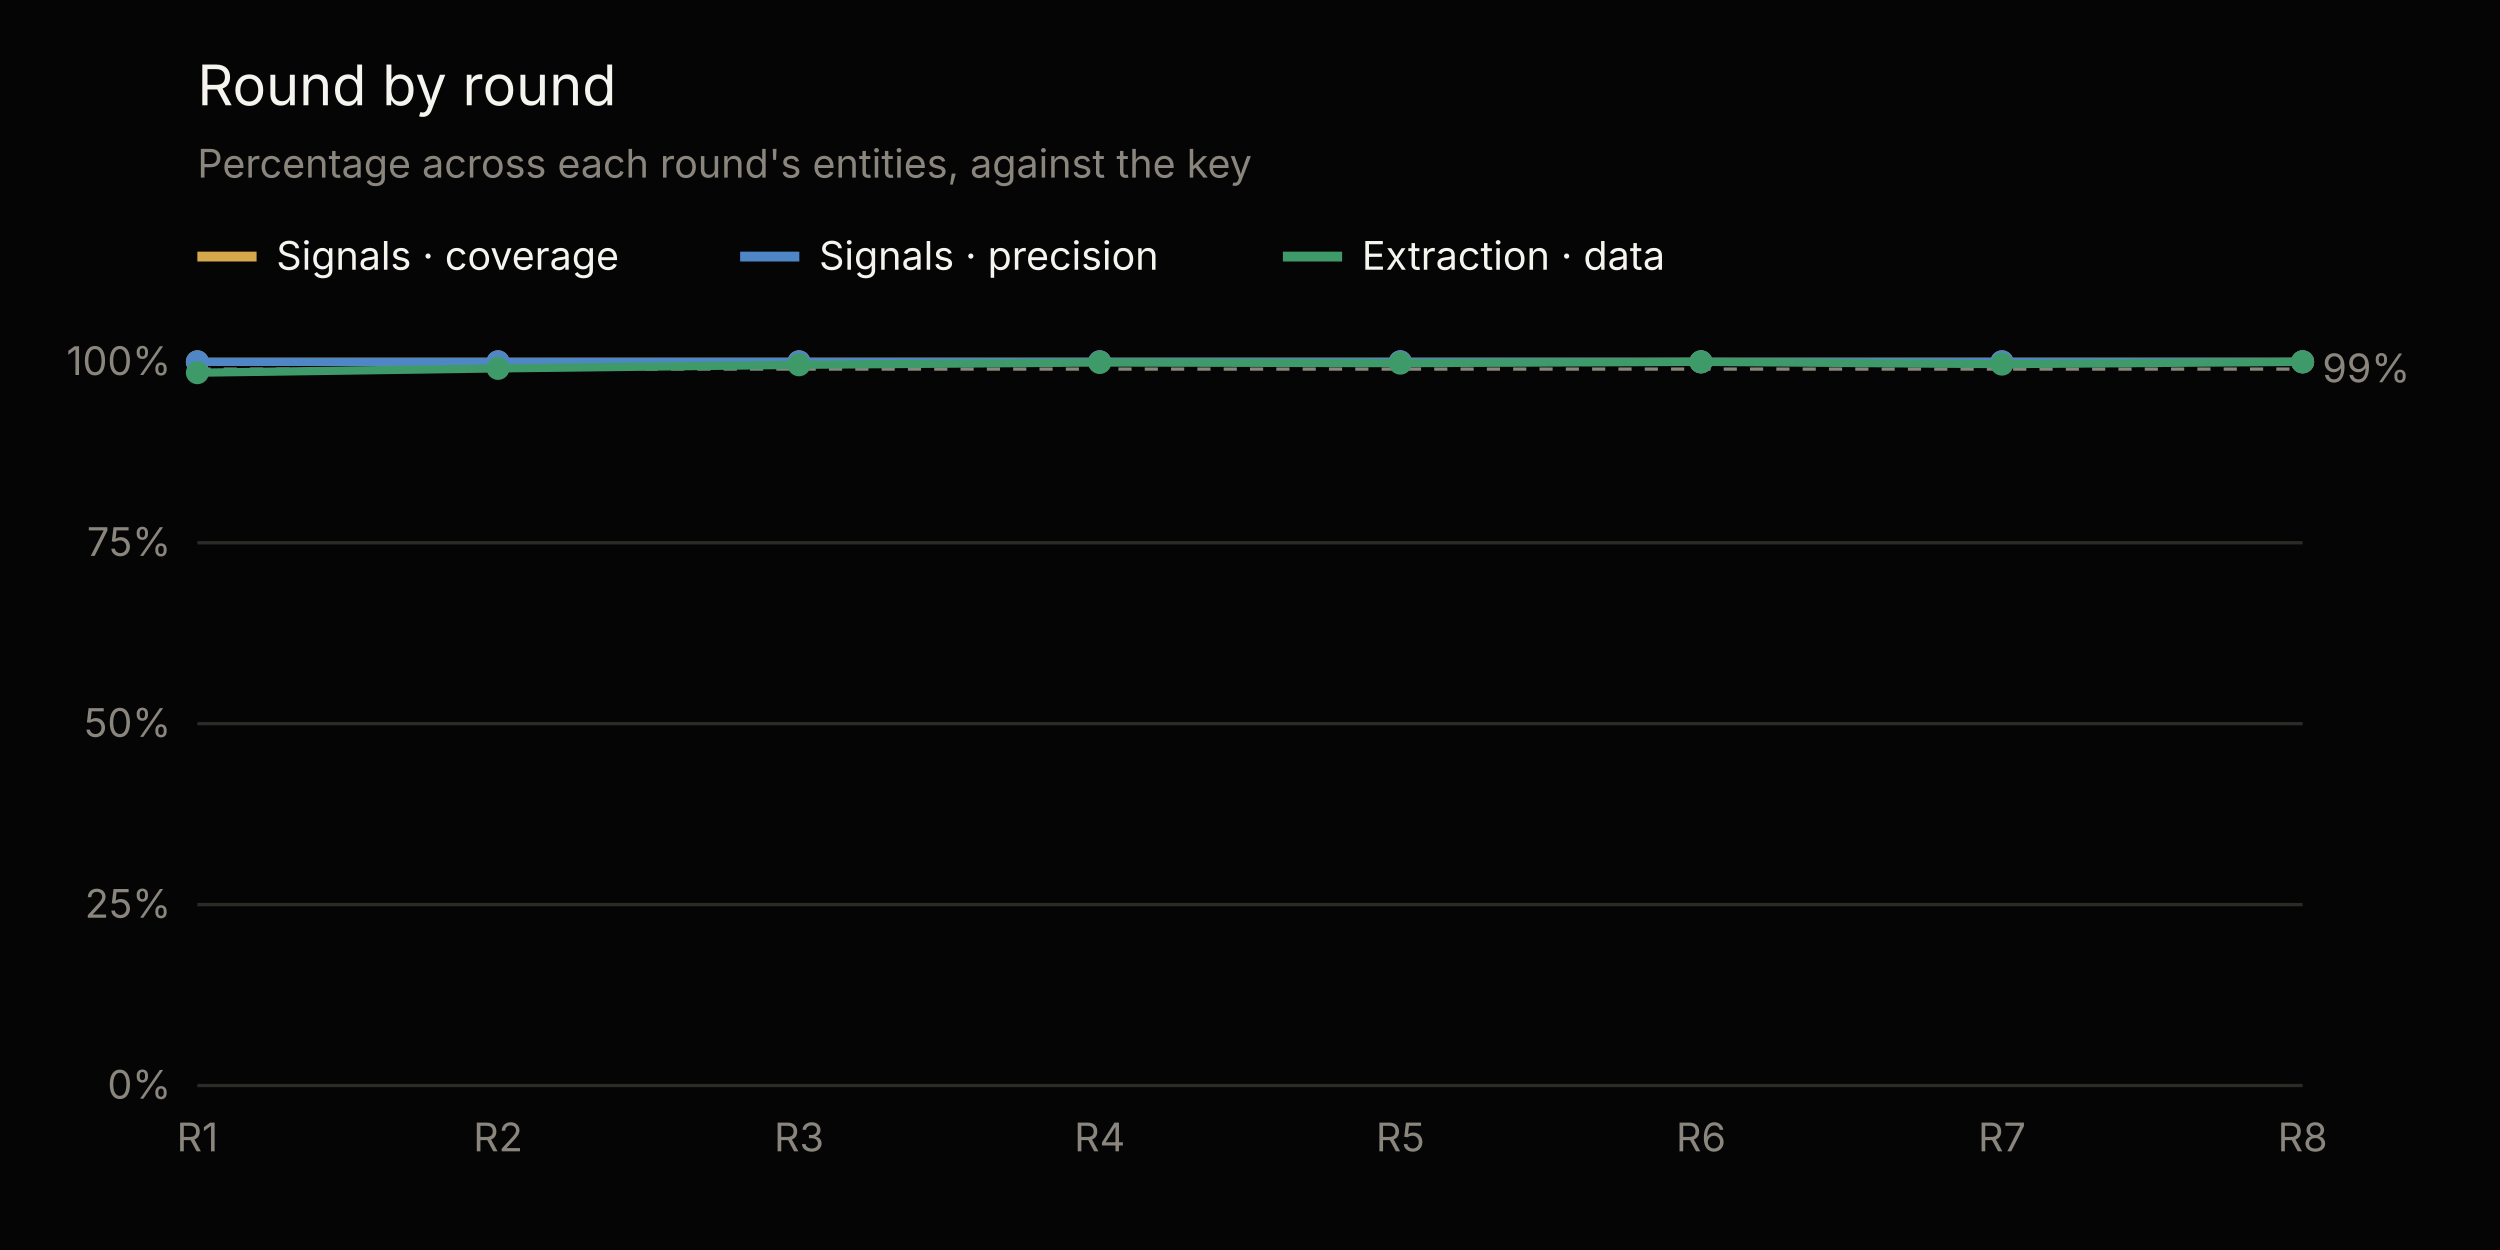
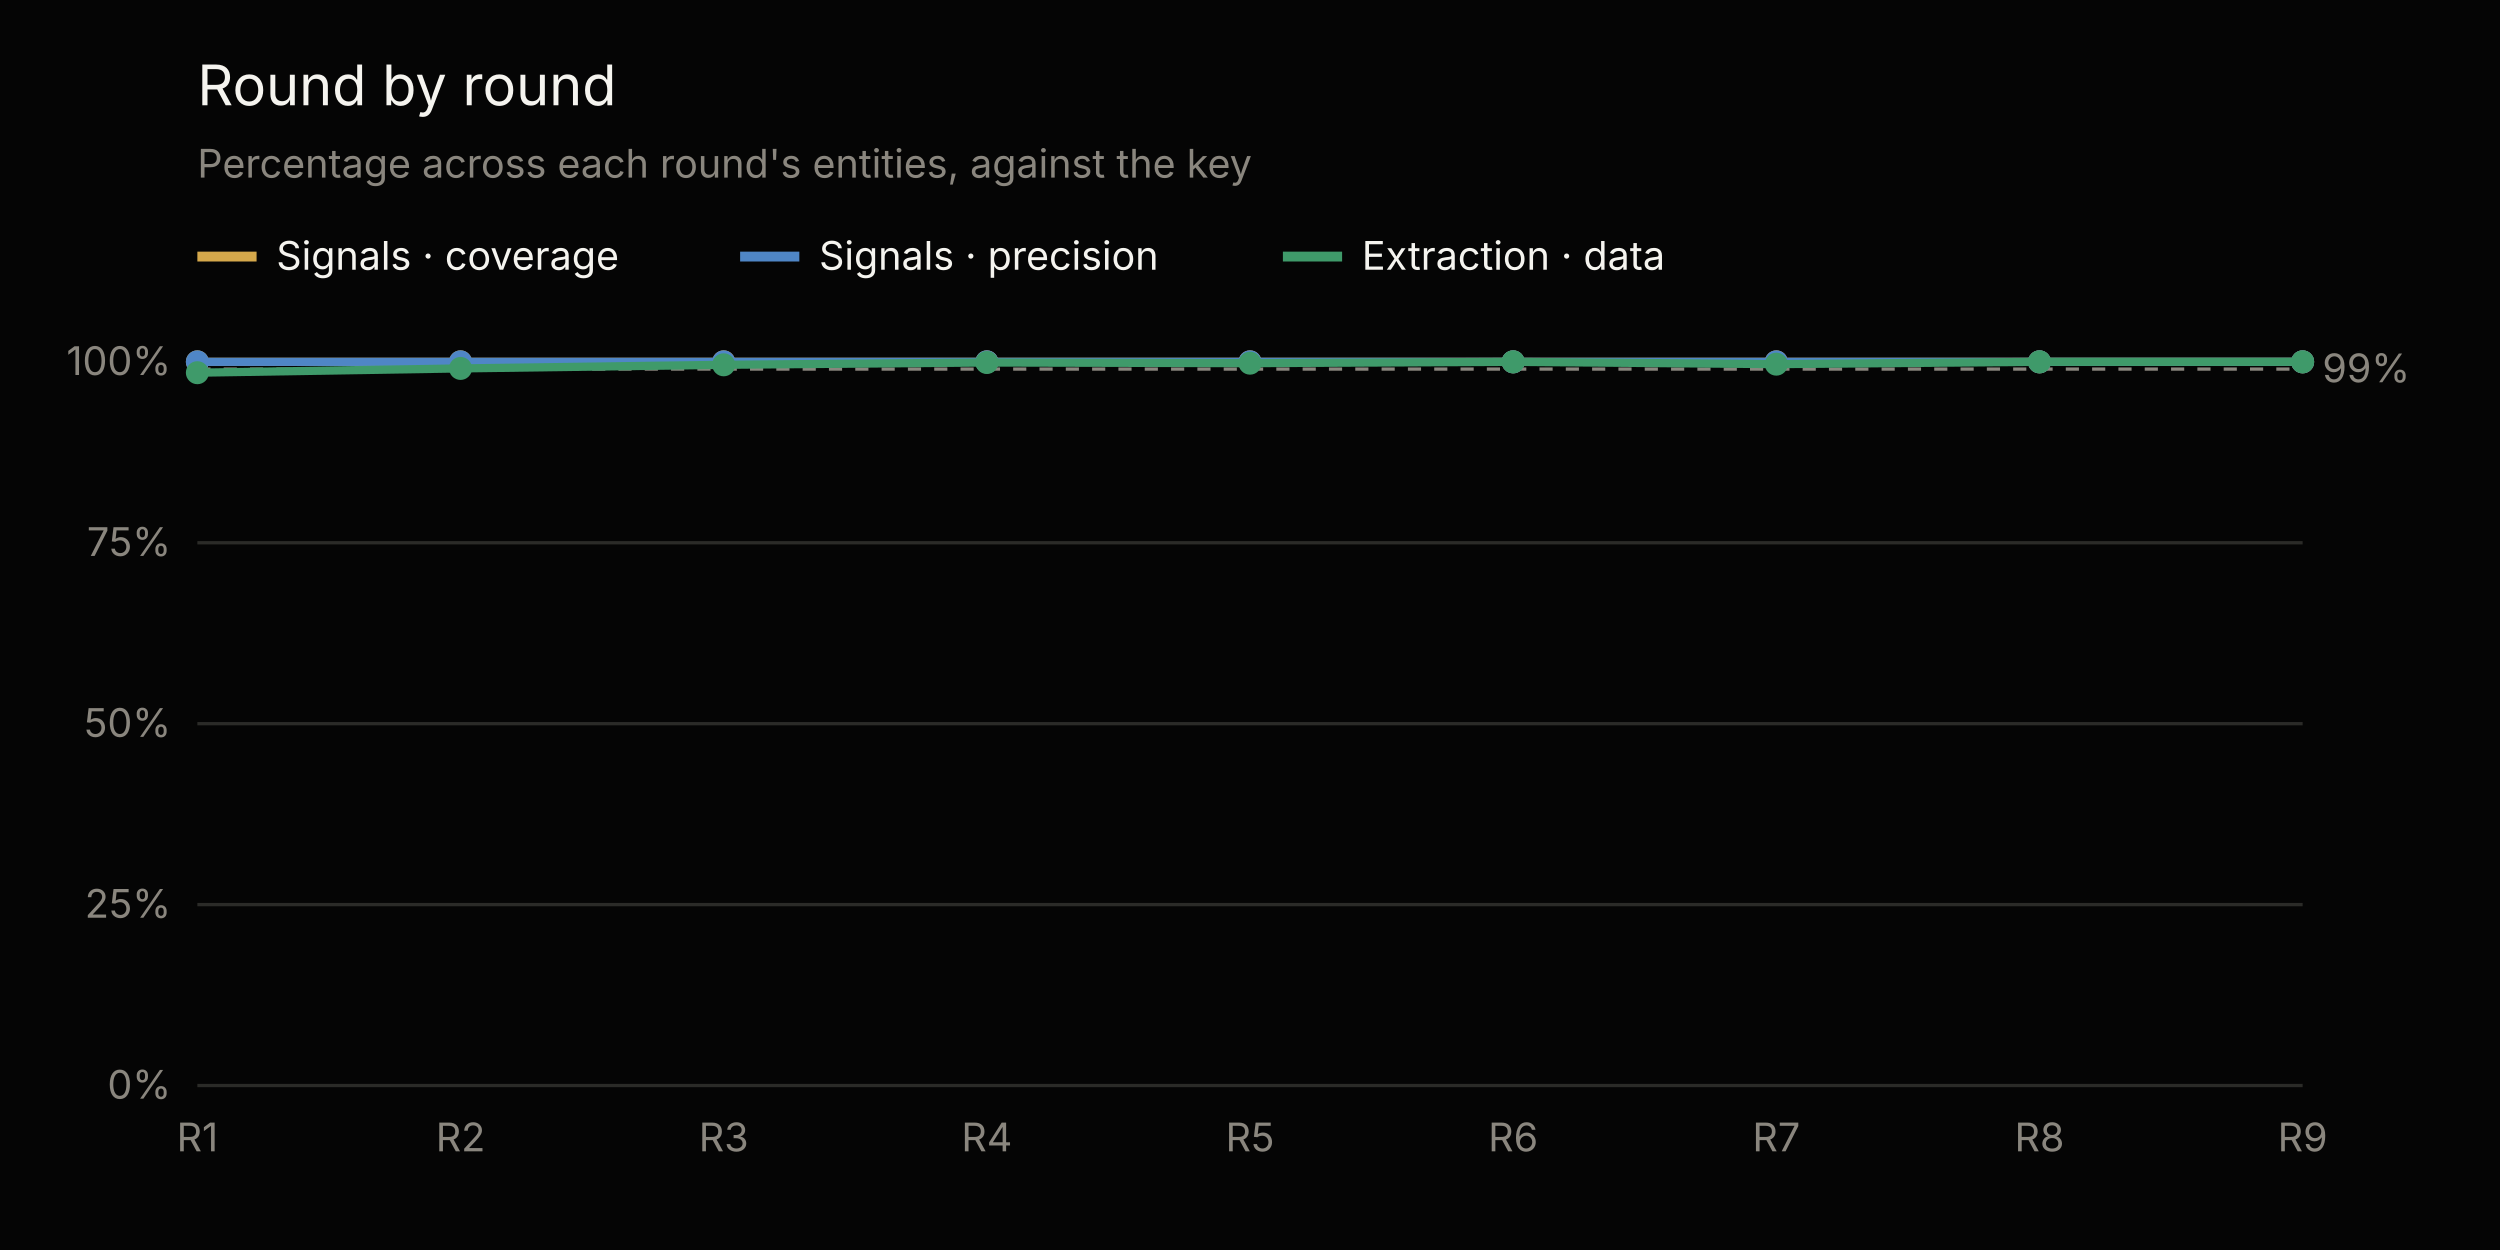
<svg xmlns="http://www.w3.org/2000/svg" viewBox="0 0 760 380" font-family="Inter, Arial, sans-serif" font-size="12">
  <rect width="760" height="380" fill="#050505" />
  <text x="60" y="32" font-size="17" fill="#f5f4ef">Round by round</text>
  <text x="60" y="54" fill="#8a867e">Percentage across each round's entities, against the key</text>
  <line x1="60" x2="78" y1="78" y2="78" stroke="#d5a84b" stroke-width="3" />
  <text x="84" y="82" fill="#f5f4ef">Signals · coverage</text>
  <line x1="225" x2="243" y1="78" y2="78" stroke="#4f86c6" stroke-width="3" />
  <text x="249" y="82" fill="#f5f4ef">Signals · precision</text>
  <line x1="390" x2="408" y1="78" y2="78" stroke="#3f9a6a" stroke-width="3" />
  <text x="414" y="82" fill="#f5f4ef">Extraction · data</text>
  <line x1="60" x2="700" y1="330.0" y2="330.0" stroke="#2b2b28" />
  <text x="52" y="334.0" text-anchor="end" fill="#8a867e">0%</text>
  <line x1="60" x2="700" y1="275.0" y2="275.0" stroke="#2b2b28" />
  <text x="52" y="279.0" text-anchor="end" fill="#8a867e">25%</text>
  <line x1="60" x2="700" y1="220.0" y2="220.0" stroke="#2b2b28" />
  <text x="52" y="224.0" text-anchor="end" fill="#8a867e">50%</text>
  <line x1="60" x2="700" y1="165.0" y2="165.0" stroke="#2b2b28" />
  <text x="52" y="169.0" text-anchor="end" fill="#8a867e">75%</text>
  <line x1="60" x2="700" y1="110.0" y2="110.0" stroke="#2b2b28" />
  <text x="52" y="114.0" text-anchor="end" fill="#8a867e">100%</text>
  <line x1="60" x2="700" y1="112.2" y2="112.2" stroke="#8a867e" stroke-dasharray="4 4" />
  <text x="706" y="116.2" fill="#8a867e">99%</text>
  <text x="60.0" y="350" text-anchor="middle" fill="#8a867e">R1</text>
-   <text x="151.4" y="350" text-anchor="middle" fill="#8a867e">R2</text>
-   <text x="242.9" y="350" text-anchor="middle" fill="#8a867e">R3</text>
-   <text x="334.3" y="350" text-anchor="middle" fill="#8a867e">R4</text>
-   <text x="425.7" y="350" text-anchor="middle" fill="#8a867e">R5</text>
-   <text x="517.1" y="350" text-anchor="middle" fill="#8a867e">R6</text>
-   <text x="608.6" y="350" text-anchor="middle" fill="#8a867e">R7</text>
-   <text x="700.0" y="350" text-anchor="middle" fill="#8a867e">R8</text>
-   <path d="M60.0,110.0 L151.4,110.0 L242.9,110.0 L334.3,110.0 L425.7,110.0 L517.1,110.0 L608.6,110.0 L700.0,110.0" fill="none" stroke="#d5a84b" stroke-width="2.5" />
+   <text x="140.0" y="350" text-anchor="middle" fill="#8a867e">R2</text>
+   <text x="220.0" y="350" text-anchor="middle" fill="#8a867e">R3</text>
+   <text x="300.0" y="350" text-anchor="middle" fill="#8a867e">R4</text>
+   <text x="380.0" y="350" text-anchor="middle" fill="#8a867e">R5</text>
+   <text x="460.0" y="350" text-anchor="middle" fill="#8a867e">R6</text>
+   <text x="540.0" y="350" text-anchor="middle" fill="#8a867e">R7</text>
+   <text x="620.0" y="350" text-anchor="middle" fill="#8a867e">R8</text>
+   <text x="700.0" y="350" text-anchor="middle" fill="#8a867e">R9</text>
+   <path d="M60.0,110.0 L140.0,110.0 L220.0,110.0 L300.0,110.0 L380.0,110.0 L460.0,110.0 L540.0,110.0 L620.0,110.0 L700.0,110.0" fill="none" stroke="#d5a84b" stroke-width="2.5" />
  <circle cx="60.0" cy="110.0" r="3.5" fill="#d5a84b" />
-   <circle cx="151.4" cy="110.0" r="3.5" fill="#d5a84b" />
-   <circle cx="242.9" cy="110.0" r="3.5" fill="#d5a84b" />
-   <circle cx="334.3" cy="110.0" r="3.5" fill="#d5a84b" />
-   <circle cx="425.7" cy="110.0" r="3.5" fill="#d5a84b" />
-   <circle cx="517.1" cy="110.0" r="3.5" fill="#d5a84b" />
-   <circle cx="608.6" cy="110.0" r="3.5" fill="#d5a84b" />
+   <circle cx="140.0" cy="110.0" r="3.5" fill="#d5a84b" />
+   <circle cx="220.0" cy="110.0" r="3.5" fill="#d5a84b" />
+   <circle cx="300.0" cy="110.0" r="3.5" fill="#d5a84b" />
+   <circle cx="380.0" cy="110.0" r="3.5" fill="#d5a84b" />
+   <circle cx="460.0" cy="110.0" r="3.5" fill="#d5a84b" />
+   <circle cx="540.0" cy="110.0" r="3.5" fill="#d5a84b" />
+   <circle cx="620.0" cy="110.0" r="3.5" fill="#d5a84b" />
  <circle cx="700.0" cy="110.0" r="3.5" fill="#d5a84b" />
-   <path d="M60.0,110.0 L151.4,110.0 L242.9,110.0 L334.3,110.0 L425.7,110.0 L517.1,110.0 L608.6,110.0 L700.0,110.0" fill="none" stroke="#4f86c6" stroke-width="2.5" />
+   <path d="M60.0,110.0 L140.0,110.0 L220.0,110.0 L300.0,110.0 L380.0,110.0 L460.0,110.0 L540.0,110.0 L620.0,110.0 L700.0,110.0" fill="none" stroke="#4f86c6" stroke-width="2.5" />
  <circle cx="60.0" cy="110.0" r="3.5" fill="#4f86c6" />
-   <circle cx="151.4" cy="110.0" r="3.5" fill="#4f86c6" />
-   <circle cx="242.9" cy="110.0" r="3.5" fill="#4f86c6" />
-   <circle cx="334.3" cy="110.0" r="3.5" fill="#4f86c6" />
-   <circle cx="425.7" cy="110.0" r="3.5" fill="#4f86c6" />
-   <circle cx="517.1" cy="110.0" r="3.5" fill="#4f86c6" />
-   <circle cx="608.6" cy="110.0" r="3.5" fill="#4f86c6" />
+   <circle cx="140.0" cy="110.0" r="3.5" fill="#4f86c6" />
+   <circle cx="220.0" cy="110.0" r="3.5" fill="#4f86c6" />
+   <circle cx="300.0" cy="110.0" r="3.5" fill="#4f86c6" />
+   <circle cx="380.0" cy="110.0" r="3.5" fill="#4f86c6" />
+   <circle cx="460.0" cy="110.0" r="3.5" fill="#4f86c6" />
+   <circle cx="540.0" cy="110.0" r="3.5" fill="#4f86c6" />
+   <circle cx="620.0" cy="110.0" r="3.5" fill="#4f86c6" />
  <circle cx="700.0" cy="110.0" r="3.5" fill="#4f86c6" />
-   <path d="M60.0,113.3 L151.4,112.0 L242.9,110.9 L334.3,110.2 L425.7,110.4 L517.1,110.0 L608.6,110.7 L700.0,110.0" fill="none" stroke="#3f9a6a" stroke-width="2.5" />
+   <path d="M60.0,113.3 L140.0,112.0 L220.0,110.9 L300.0,110.2 L380.0,110.4 L460.0,110.0 L540.0,110.7 L620.0,110.0 L700.0,110.0" fill="none" stroke="#3f9a6a" stroke-width="2.5" />
  <circle cx="60.0" cy="113.3" r="3.5" fill="#3f9a6a" />
-   <circle cx="151.4" cy="112.0" r="3.5" fill="#3f9a6a" />
-   <circle cx="242.9" cy="110.9" r="3.5" fill="#3f9a6a" />
-   <circle cx="334.3" cy="110.2" r="3.5" fill="#3f9a6a" />
-   <circle cx="425.7" cy="110.4" r="3.5" fill="#3f9a6a" />
-   <circle cx="517.1" cy="110.0" r="3.5" fill="#3f9a6a" />
-   <circle cx="608.6" cy="110.7" r="3.5" fill="#3f9a6a" />
+   <circle cx="140.0" cy="112.0" r="3.5" fill="#3f9a6a" />
+   <circle cx="220.0" cy="110.9" r="3.5" fill="#3f9a6a" />
+   <circle cx="300.0" cy="110.2" r="3.5" fill="#3f9a6a" />
+   <circle cx="380.0" cy="110.4" r="3.5" fill="#3f9a6a" />
+   <circle cx="460.0" cy="110.0" r="3.5" fill="#3f9a6a" />
+   <circle cx="540.0" cy="110.7" r="3.5" fill="#3f9a6a" />
+   <circle cx="620.0" cy="110.0" r="3.5" fill="#3f9a6a" />
  <circle cx="700.0" cy="110.0" r="3.5" fill="#3f9a6a" />
</svg>
